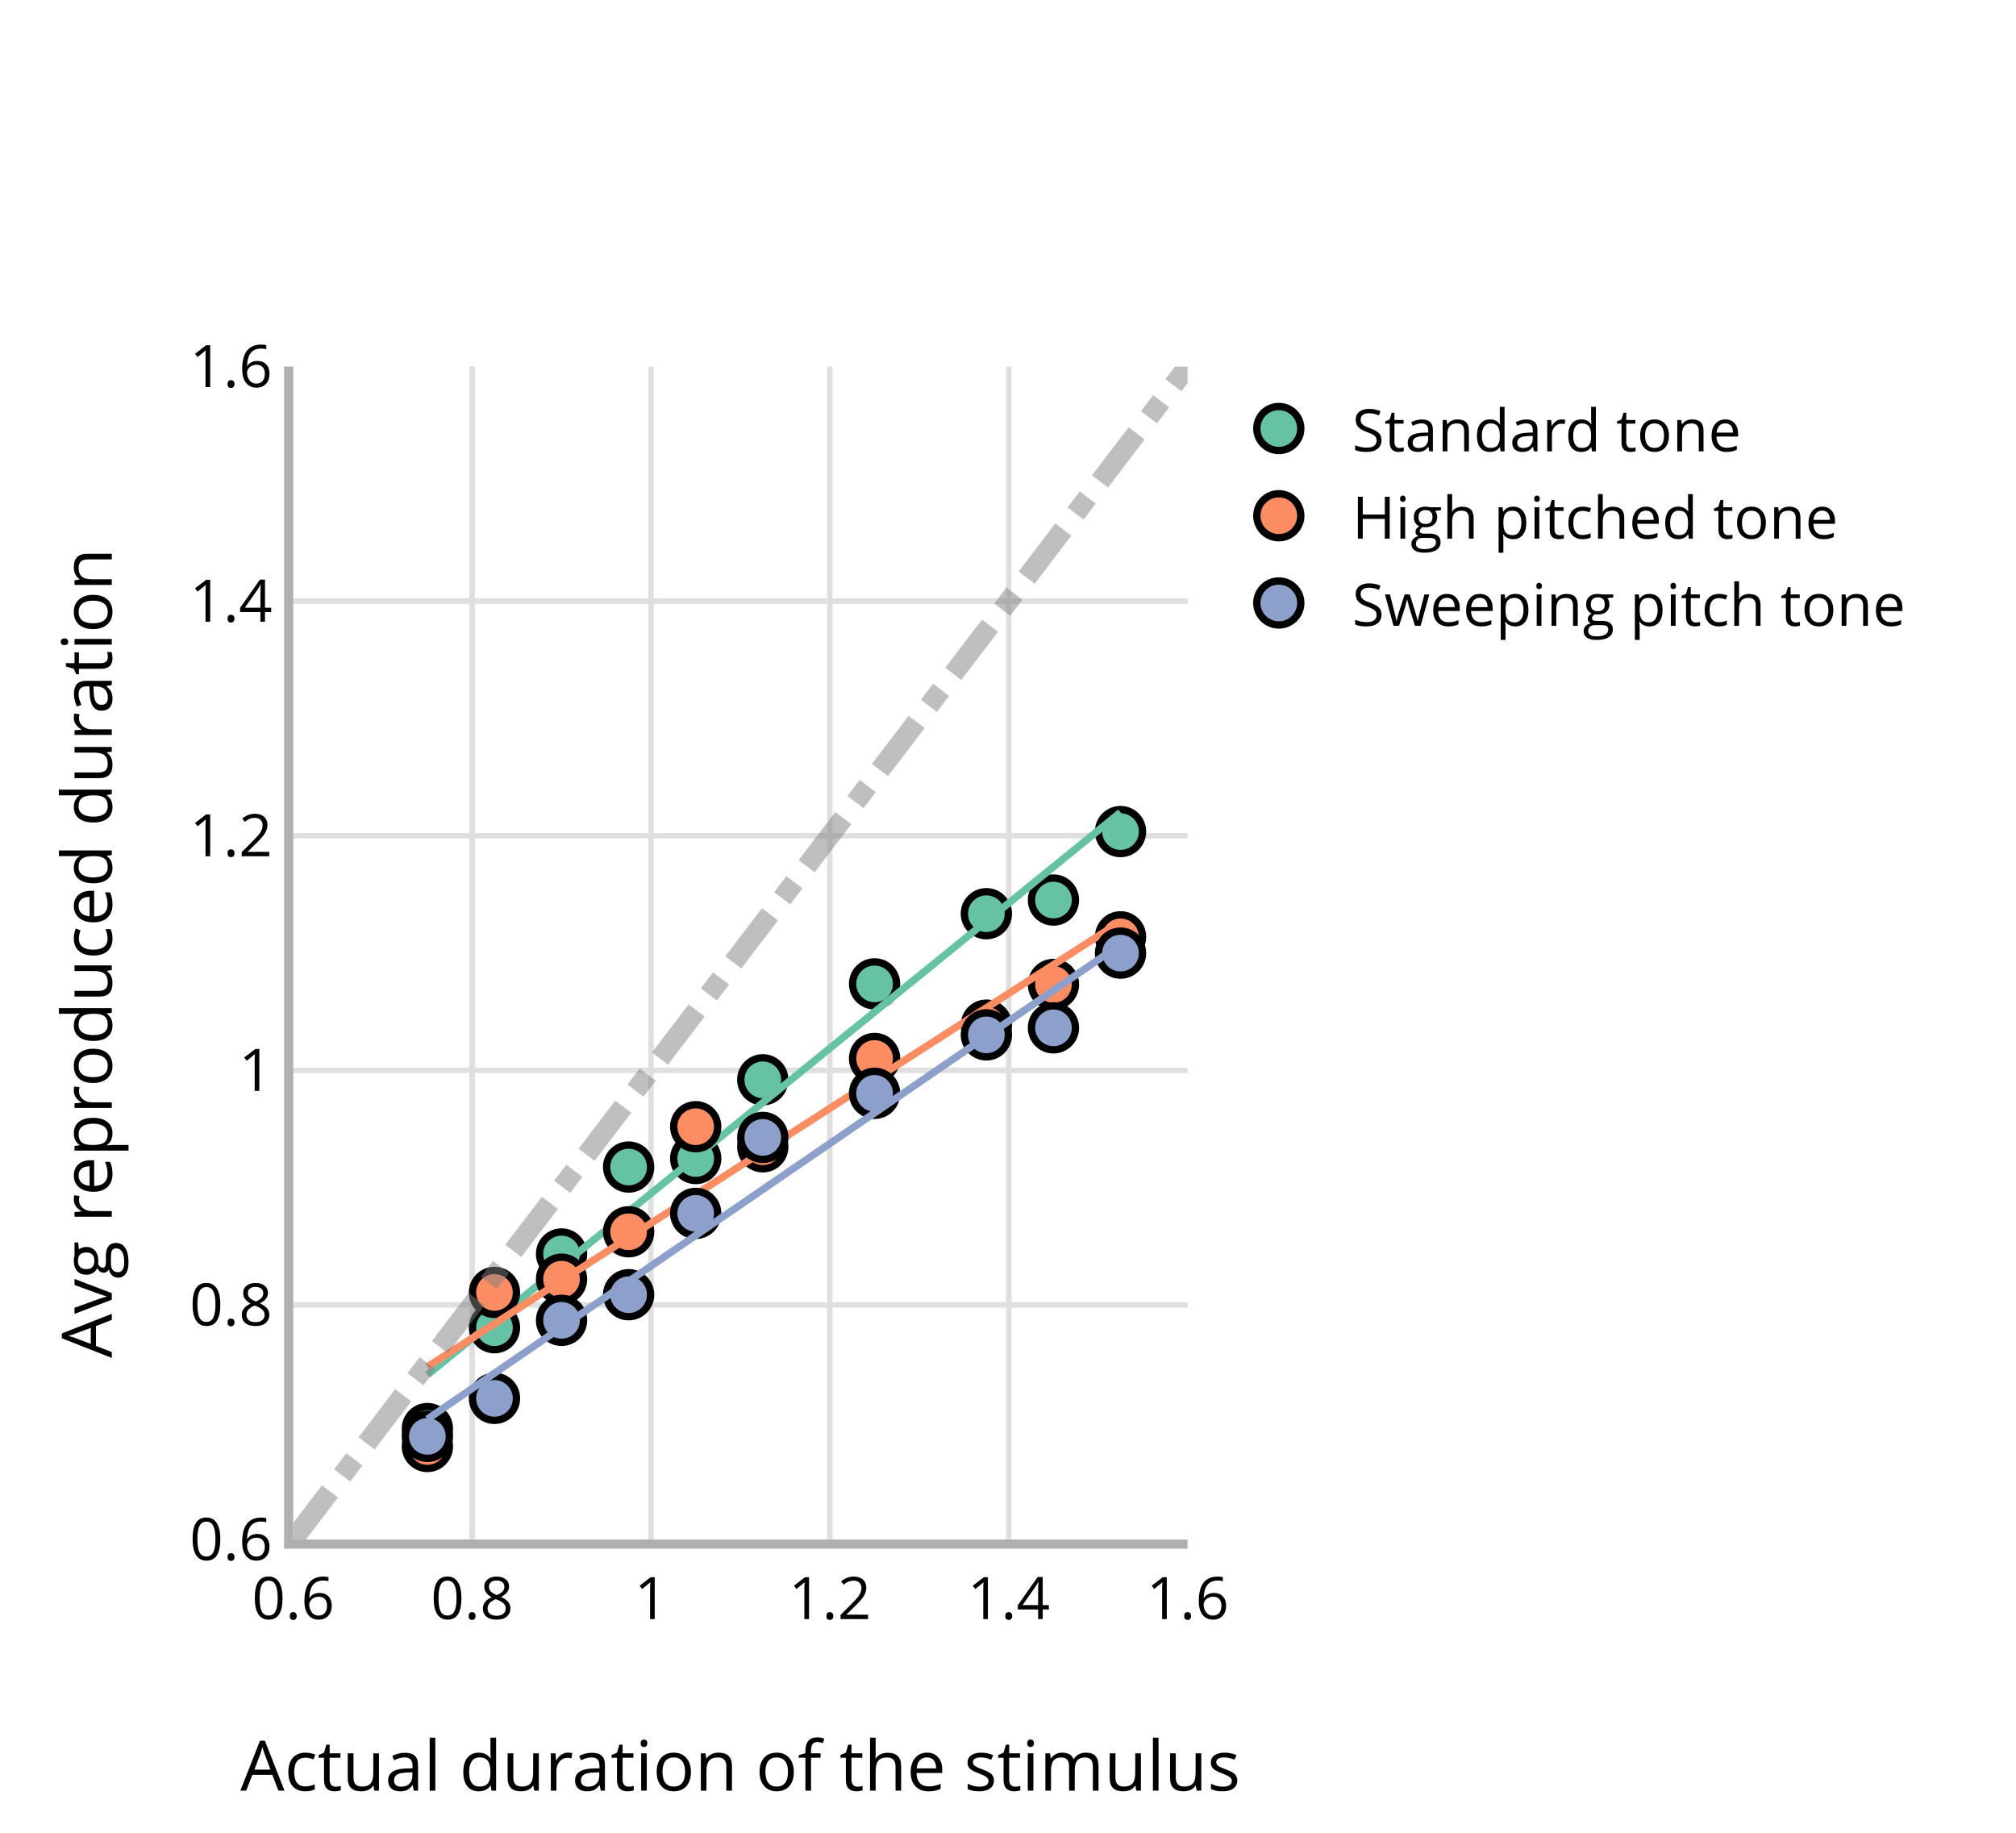
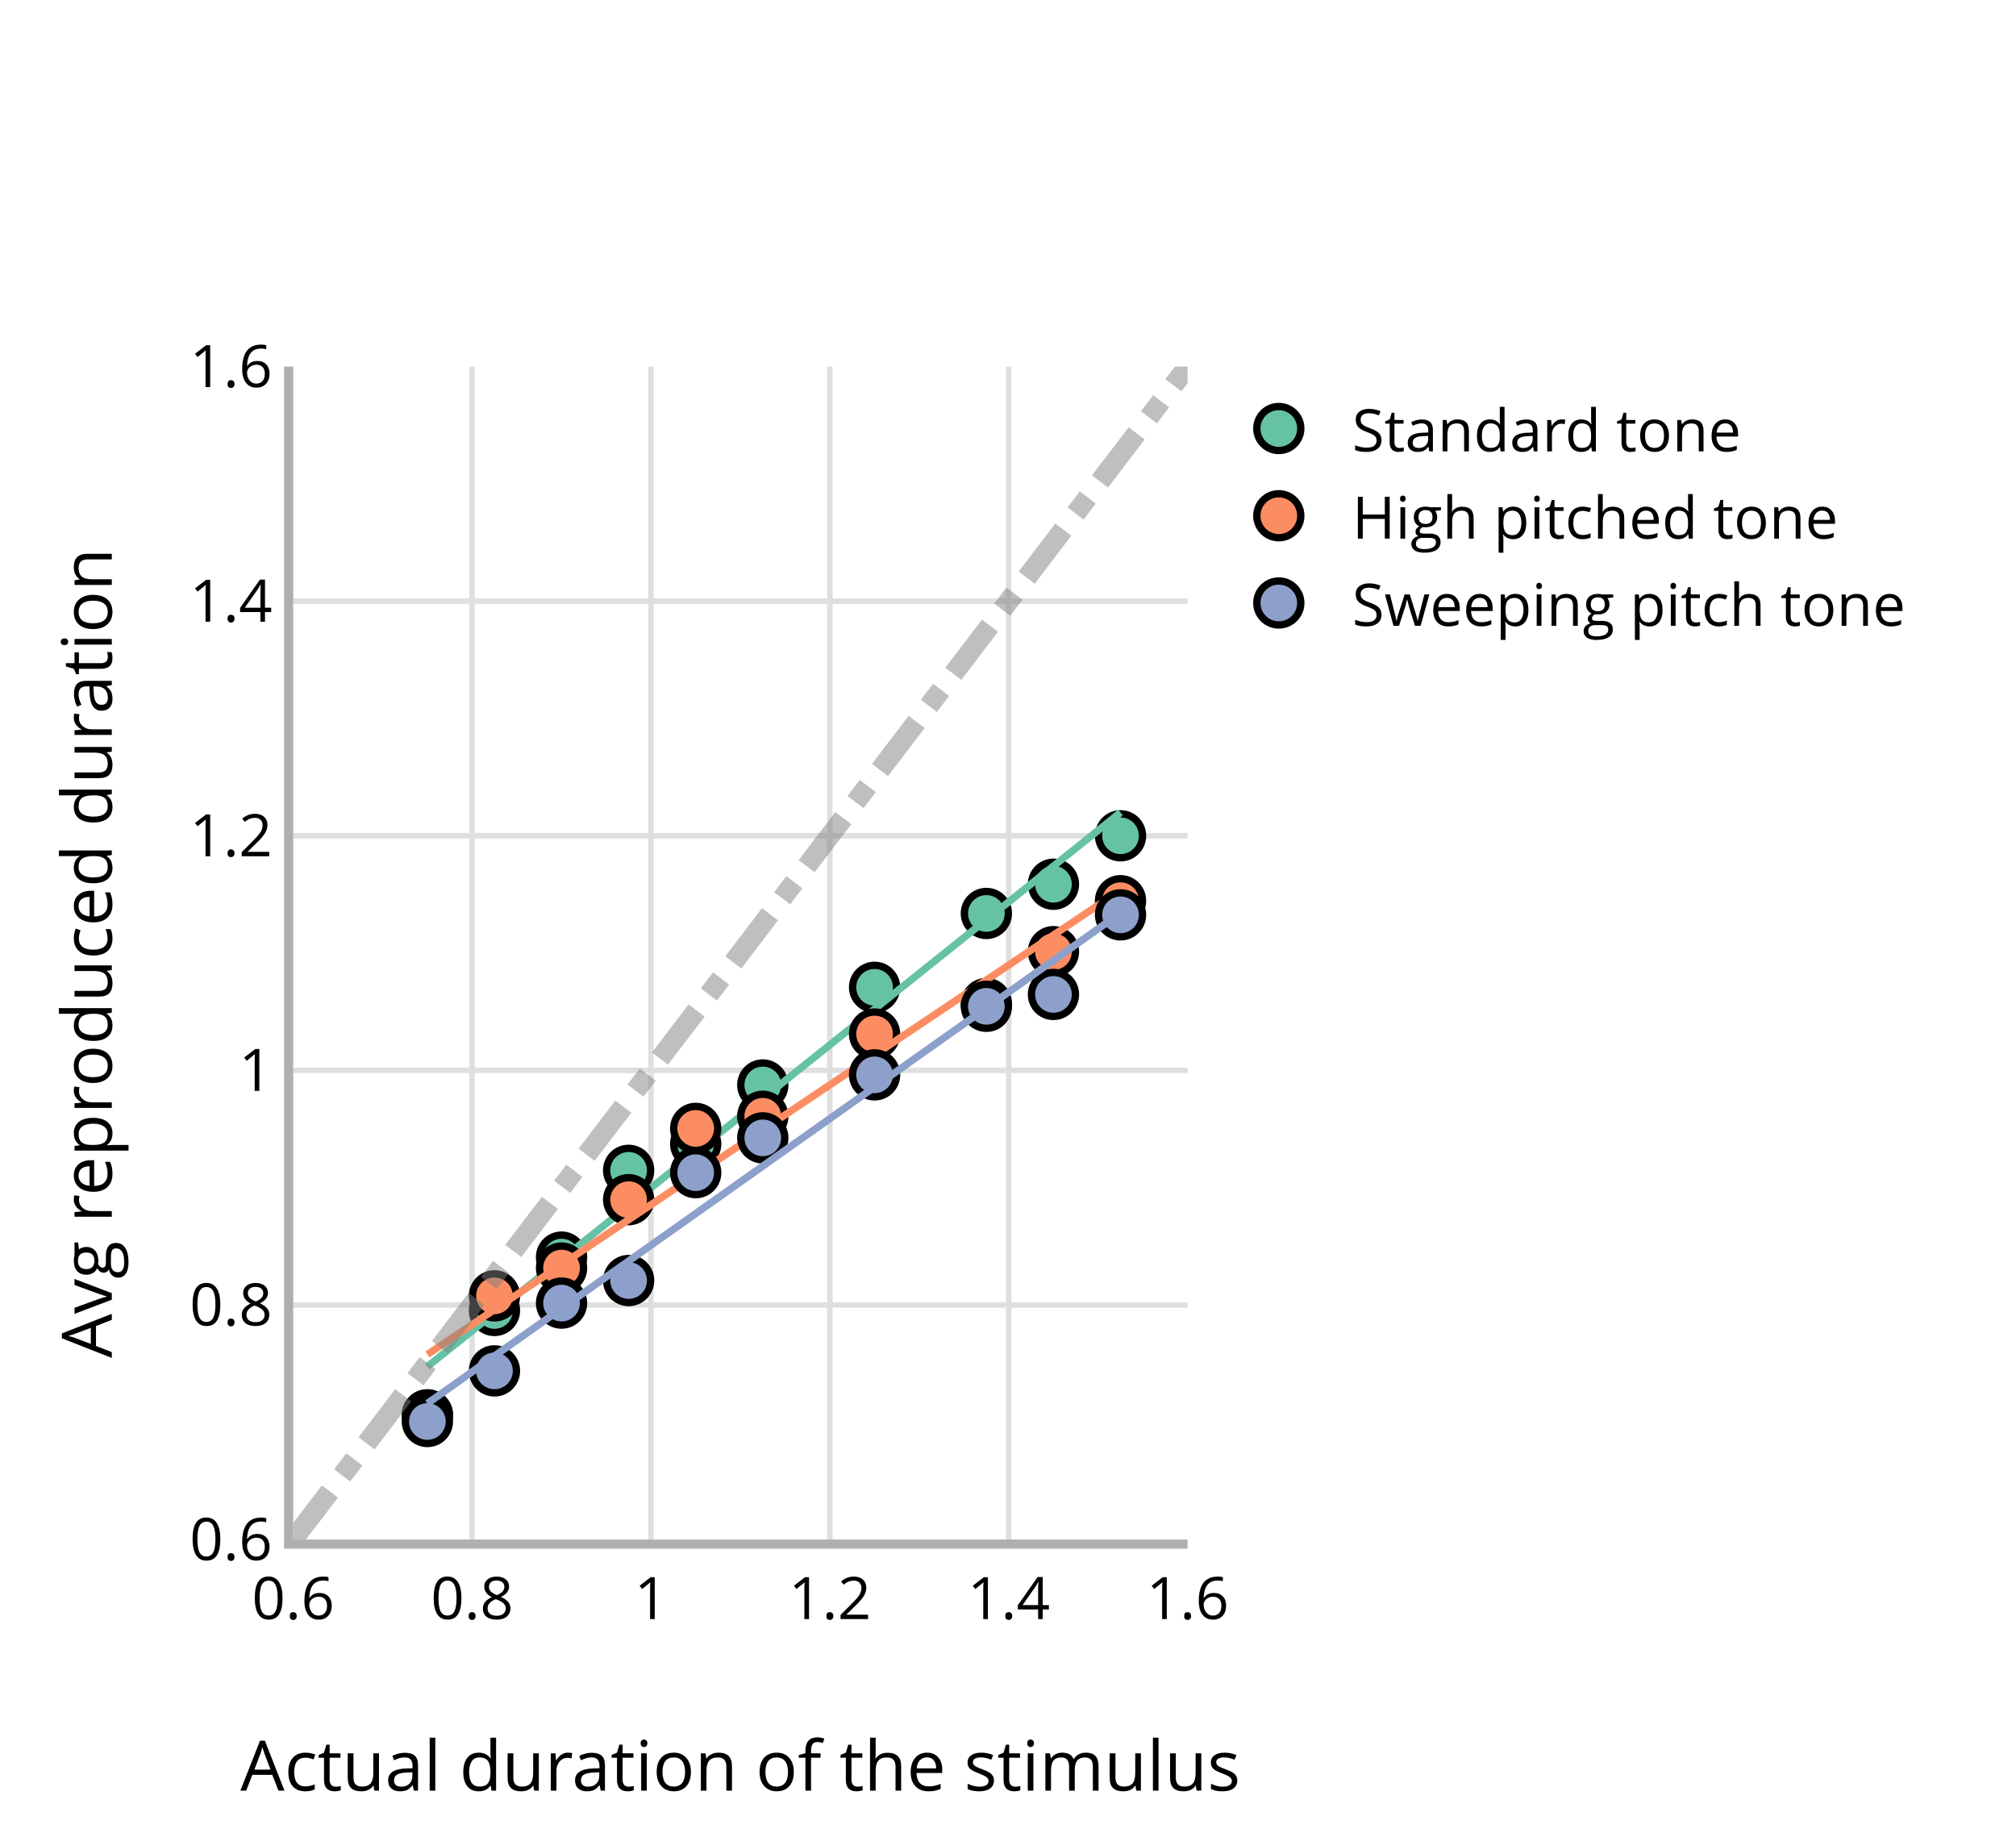
<svg xmlns="http://www.w3.org/2000/svg" class="main-svg" width="550" height="500" viewBox="0 0 550 500">
  <rect x="0" y="0" width="550" height="500" style="fill: rgb(0, 0, 0); fill-opacity: 0;" />
-   <defs id="defs-891ee5">
+   <defs id="defs-ff9503">
    <g class="clips">
-       <clipPath id="clip891ee5xyplot" class="plotclip">
+       <clipPath id="clipff9503xyplot" class="plotclip">
        <rect width="244" height="320" />
      </clipPath>
-       <clipPath class="axesclip" id="clip891ee5x">
+       <clipPath class="axesclip" id="clipff9503x">
        <rect x="80" y="0" width="244" height="500" />
      </clipPath>
-       <clipPath class="axesclip" id="clip891ee5y">
+       <clipPath class="axesclip" id="clipff9503y">
        <rect x="0" y="100" width="550" height="320" />
      </clipPath>
-       <clipPath class="axesclip" id="clip891ee5xy">
+       <clipPath class="axesclip" id="clipff9503xy">
        <rect x="80" y="100" width="244" height="320" />
      </clipPath>
    </g>
    <g class="gradients" />
  </defs>
  <g class="bglayer">
    <rect class="bg" x="80" y="100" width="244" height="320" style="fill: rgb(0, 0, 0); fill-opacity: 0; stroke-width: 0;" />
  </g>
  <g class="layer-below">
    <g class="imagelayer" />
    <g class="shapelayer" />
  </g>
  <g class="cartesianlayer">
    <g class="subplot xy">
      <g class="layer-subplot">
        <g class="shapelayer" />
        <g class="imagelayer" />
      </g>
      <g class="gridlayer">
        <g class="x">
          <path class="xgrid crisp" transform="translate(128.8,0)" d="M0,100v320" style="stroke: rgb(223, 223, 223); stroke-opacity: 1; stroke-width: 1.5px;" />
          <path class="xgrid crisp" transform="translate(177.6,0)" d="M0,100v320" style="stroke: rgb(223, 223, 223); stroke-opacity: 1; stroke-width: 1.5px;" />
          <path class="xgrid crisp" transform="translate(226.4,0)" d="M0,100v320" style="stroke: rgb(223, 223, 223); stroke-opacity: 1; stroke-width: 1.5px;" />
          <path class="xgrid crisp" transform="translate(275.2,0)" d="M0,100v320" style="stroke: rgb(223, 223, 223); stroke-opacity: 1; stroke-width: 1.5px;" />
        </g>
        <g class="y">
          <path class="ygrid crisp" transform="translate(0,356)" d="M80,0h244" style="stroke: rgb(223, 223, 223); stroke-opacity: 1; stroke-width: 1.5px;" />
          <path class="ygrid crisp" transform="translate(0,292)" d="M80,0h244" style="stroke: rgb(223, 223, 223); stroke-opacity: 1; stroke-width: 1.5px;" />
          <path class="ygrid crisp" transform="translate(0,228)" d="M80,0h244" style="stroke: rgb(223, 223, 223); stroke-opacity: 1; stroke-width: 1.5px;" />
          <path class="ygrid crisp" transform="translate(0,164)" d="M80,0h244" style="stroke: rgb(223, 223, 223); stroke-opacity: 1; stroke-width: 1.5px;" />
        </g>
      </g>
      <g class="zerolinelayer" />
      <path class="xlines-below" />
      <path class="ylines-below" />
      <g class="overlines-below" />
      <g class="xaxislayer-below" />
      <g class="yaxislayer-below" />
      <g class="overaxes-below" />
-       <g class="plot" transform="translate(80, 100)" clip-path="url('#clip891ee5xyplot')">
+       <g class="plot" transform="translate(80, 100)" clip-path="url('#clipff9503xyplot')">
        <g class="scatterlayer mlayer">
-           <g class="trace scatter trace27cbca" style="stroke-miterlimit: 2; opacity: 1;">
+           <g class="trace scatter tracec3d53d" style="stroke-miterlimit: 2; opacity: 1;">
            <g class="fills" />
            <g class="errorbars" />
            <g class="lines" />
            <g class="points">
-               <path class="point" transform="translate(36.6,289.73)" d="M6,0A6,6 0 1,1 0,-6A6,6 0 0,1 6,0Z" style="opacity: 1; stroke-width: 2px; fill: rgb(102, 194, 165); fill-opacity: 1; stroke: rgb(0, 0, 0); stroke-opacity: 1;" />
-               <path class="point" transform="translate(54.9,262.21)" d="M6,0A6,6 0 1,1 0,-6A6,6 0 0,1 6,0Z" style="opacity: 1; stroke-width: 2px; fill: rgb(102, 194, 165); fill-opacity: 1; stroke: rgb(0, 0, 0); stroke-opacity: 1;" />
-               <path class="point" transform="translate(73.2,242.1)" d="M6,0A6,6 0 1,1 0,-6A6,6 0 0,1 6,0Z" style="opacity: 1; stroke-width: 2px; fill: rgb(102, 194, 165); fill-opacity: 1; stroke: rgb(0, 0, 0); stroke-opacity: 1;" />
-               <path class="point" transform="translate(91.5,218.38)" d="M6,0A6,6 0 1,1 0,-6A6,6 0 0,1 6,0Z" style="opacity: 1; stroke-width: 2px; fill: rgb(102, 194, 165); fill-opacity: 1; stroke: rgb(0, 0, 0); stroke-opacity: 1;" />
-               <path class="point" transform="translate(109.8,216.06)" d="M6,0A6,6 0 1,1 0,-6A6,6 0 0,1 6,0Z" style="opacity: 1; stroke-width: 2px; fill: rgb(102, 194, 165); fill-opacity: 1; stroke: rgb(0, 0, 0); stroke-opacity: 1;" />
-               <path class="point" transform="translate(128.1,194.58)" d="M6,0A6,6 0 1,1 0,-6A6,6 0 0,1 6,0Z" style="opacity: 1; stroke-width: 2px; fill: rgb(102, 194, 165); fill-opacity: 1; stroke: rgb(0, 0, 0); stroke-opacity: 1;" />
-               <path class="point" transform="translate(158.6,168.41)" d="M6,0A6,6 0 1,1 0,-6A6,6 0 0,1 6,0Z" style="opacity: 1; stroke-width: 2px; fill: rgb(102, 194, 165); fill-opacity: 1; stroke: rgb(0, 0, 0); stroke-opacity: 1;" />
-               <path class="point" transform="translate(189.1,149.27)" d="M6,0A6,6 0 1,1 0,-6A6,6 0 0,1 6,0Z" style="opacity: 1; stroke-width: 2px; fill: rgb(102, 194, 165); fill-opacity: 1; stroke: rgb(0, 0, 0); stroke-opacity: 1;" />
-               <path class="point" transform="translate(207.4,145.54)" d="M6,0A6,6 0 1,1 0,-6A6,6 0 0,1 6,0Z" style="opacity: 1; stroke-width: 2px; fill: rgb(102, 194, 165); fill-opacity: 1; stroke: rgb(0, 0, 0); stroke-opacity: 1;" />
-               <path class="point" transform="translate(225.7,126.86)" d="M6,0A6,6 0 1,1 0,-6A6,6 0 0,1 6,0Z" style="opacity: 1; stroke-width: 2px; fill: rgb(102, 194, 165); fill-opacity: 1; stroke: rgb(0, 0, 0); stroke-opacity: 1;" />
-             </g>
-             <g class="text" />
-           </g>
-           <g class="trace scatter trace96fb05" style="stroke-miterlimit: 2; opacity: 1;">
-             <g class="fills" />
-             <g class="errorbars" />
-             <g class="lines">
-               <path class="js-line" d="M36.6,275.07L225.7,121.62" style="vector-effect: non-scaling-stroke; fill: none; stroke: rgb(102, 194, 165); stroke-opacity: 1; stroke-width: 2px; opacity: 1;" />
-             </g>
-             <g class="points" />
-             <g class="text" />
-           </g>
-           <g class="trace scatter tracea7b737" style="stroke-miterlimit: 2; opacity: 1;">
+               <path class="point" transform="translate(36.6,286.01)" d="M6,0A6,6 0 1,1 0,-6A6,6 0 0,1 6,0Z" style="opacity: 1; stroke-width: 2px; fill: rgb(102, 194, 165); fill-opacity: 1; stroke: rgb(0, 0, 0); stroke-opacity: 1;" />
+               <path class="point" transform="translate(54.9,257.51)" d="M6,0A6,6 0 1,1 0,-6A6,6 0 0,1 6,0Z" style="opacity: 1; stroke-width: 2px; fill: rgb(102, 194, 165); fill-opacity: 1; stroke: rgb(0, 0, 0); stroke-opacity: 1;" />
+               <path class="point" transform="translate(73.2,242.95)" d="M6,0A6,6 0 1,1 0,-6A6,6 0 0,1 6,0Z" style="opacity: 1; stroke-width: 2px; fill: rgb(102, 194, 165); fill-opacity: 1; stroke: rgb(0, 0, 0); stroke-opacity: 1;" />
+               <path class="point" transform="translate(91.5,219.28)" d="M6,0A6,6 0 1,1 0,-6A6,6 0 0,1 6,0Z" style="opacity: 1; stroke-width: 2px; fill: rgb(102, 194, 165); fill-opacity: 1; stroke: rgb(0, 0, 0); stroke-opacity: 1;" />
+               <path class="point" transform="translate(109.8,212.06)" d="M6,0A6,6 0 1,1 0,-6A6,6 0 0,1 6,0Z" style="opacity: 1; stroke-width: 2px; fill: rgb(102, 194, 165); fill-opacity: 1; stroke: rgb(0, 0, 0); stroke-opacity: 1;" />
+               <path class="point" transform="translate(128.1,195.99)" d="M6,0A6,6 0 1,1 0,-6A6,6 0 0,1 6,0Z" style="opacity: 1; stroke-width: 2px; fill: rgb(102, 194, 165); fill-opacity: 1; stroke: rgb(0, 0, 0); stroke-opacity: 1;" />
+               <path class="point" transform="translate(158.6,169.35)" d="M6,0A6,6 0 1,1 0,-6A6,6 0 0,1 6,0Z" style="opacity: 1; stroke-width: 2px; fill: rgb(102, 194, 165); fill-opacity: 1; stroke: rgb(0, 0, 0); stroke-opacity: 1;" />
+               <path class="point" transform="translate(189.1,149.2)" d="M6,0A6,6 0 1,1 0,-6A6,6 0 0,1 6,0Z" style="opacity: 1; stroke-width: 2px; fill: rgb(102, 194, 165); fill-opacity: 1; stroke: rgb(0, 0, 0); stroke-opacity: 1;" />
+               <path class="point" transform="translate(207.4,141.23)" d="M6,0A6,6 0 1,1 0,-6A6,6 0 0,1 6,0Z" style="opacity: 1; stroke-width: 2px; fill: rgb(102, 194, 165); fill-opacity: 1; stroke: rgb(0, 0, 0); stroke-opacity: 1;" />
+               <path class="point" transform="translate(225.7,128.01)" d="M6,0A6,6 0 1,1 0,-6A6,6 0 0,1 6,0Z" style="opacity: 1; stroke-width: 2px; fill: rgb(102, 194, 165); fill-opacity: 1; stroke: rgb(0, 0, 0); stroke-opacity: 1;" />
+             </g>
+             <g class="text" />
+           </g>
+           <g class="trace scatter trace22fec9" style="stroke-miterlimit: 2; opacity: 1;">
+             <g class="fills" />
+             <g class="errorbars" />
+             <g class="lines">
+               <path class="js-line" d="M36.6,272.82L225.7,121.65" style="vector-effect: non-scaling-stroke; fill: none; stroke: rgb(102, 194, 165); stroke-opacity: 1; stroke-width: 2px; opacity: 1;" />
+             </g>
+             <g class="points" />
+             <g class="text" />
+           </g>
+           <g class="trace scatter trace9ab53d" style="stroke-miterlimit: 2; opacity: 1;">
            <g class="fills" />
            <g class="errorbars" />
            <g class="lines" />
            <g class="points">
-               <path class="point" transform="translate(36.6,294.62)" d="M6,0A6,6 0 1,1 0,-6A6,6 0 0,1 6,0Z" style="opacity: 1; stroke-width: 2px; fill: rgb(252, 141, 98); fill-opacity: 1; stroke: rgb(0, 0, 0); stroke-opacity: 1;" />
-               <path class="point" transform="translate(54.9,252.59)" d="M6,0A6,6 0 1,1 0,-6A6,6 0 0,1 6,0Z" style="opacity: 1; stroke-width: 2px; fill: rgb(252, 141, 98); fill-opacity: 1; stroke: rgb(0, 0, 0); stroke-opacity: 1;" />
-               <path class="point" transform="translate(73.2,248.97)" d="M6,0A6,6 0 1,1 0,-6A6,6 0 0,1 6,0Z" style="opacity: 1; stroke-width: 2px; fill: rgb(252, 141, 98); fill-opacity: 1; stroke: rgb(0, 0, 0); stroke-opacity: 1;" />
-               <path class="point" transform="translate(91.5,236.04)" d="M6,0A6,6 0 1,1 0,-6A6,6 0 0,1 6,0Z" style="opacity: 1; stroke-width: 2px; fill: rgb(252, 141, 98); fill-opacity: 1; stroke: rgb(0, 0, 0); stroke-opacity: 1;" />
-               <path class="point" transform="translate(109.8,207.38)" d="M6,0A6,6 0 1,1 0,-6A6,6 0 0,1 6,0Z" style="opacity: 1; stroke-width: 2px; fill: rgb(252, 141, 98); fill-opacity: 1; stroke: rgb(0, 0, 0); stroke-opacity: 1;" />
-               <path class="point" transform="translate(128.1,212.85)" d="M6,0A6,6 0 1,1 0,-6A6,6 0 0,1 6,0Z" style="opacity: 1; stroke-width: 2px; fill: rgb(252, 141, 98); fill-opacity: 1; stroke: rgb(0, 0, 0); stroke-opacity: 1;" />
-               <path class="point" transform="translate(158.6,188.76)" d="M6,0A6,6 0 1,1 0,-6A6,6 0 0,1 6,0Z" style="opacity: 1; stroke-width: 2px; fill: rgb(252, 141, 98); fill-opacity: 1; stroke: rgb(0, 0, 0); stroke-opacity: 1;" />
-               <path class="point" transform="translate(189.1,179.67)" d="M6,0A6,6 0 1,1 0,-6A6,6 0 0,1 6,0Z" style="opacity: 1; stroke-width: 2px; fill: rgb(252, 141, 98); fill-opacity: 1; stroke: rgb(0, 0, 0); stroke-opacity: 1;" />
-               <path class="point" transform="translate(207.4,168.57)" d="M6,0A6,6 0 1,1 0,-6A6,6 0 0,1 6,0Z" style="opacity: 1; stroke-width: 2px; fill: rgb(252, 141, 98); fill-opacity: 1; stroke: rgb(0, 0, 0); stroke-opacity: 1;" />
-               <path class="point" transform="translate(225.7,155.58)" d="M6,0A6,6 0 1,1 0,-6A6,6 0 0,1 6,0Z" style="opacity: 1; stroke-width: 2px; fill: rgb(252, 141, 98); fill-opacity: 1; stroke: rgb(0, 0, 0); stroke-opacity: 1;" />
-             </g>
-             <g class="text" />
-           </g>
-           <g class="trace scatter traced737c1" style="stroke-miterlimit: 2; opacity: 1;">
-             <g class="fills" />
-             <g class="errorbars" />
-             <g class="lines">
-               <path class="js-line" d="M36.6,272.88L225.7,151.43" style="vector-effect: non-scaling-stroke; fill: none; stroke: rgb(252, 141, 98); stroke-opacity: 1; stroke-width: 2px; opacity: 1;" />
-             </g>
-             <g class="points" />
-             <g class="text" />
-           </g>
-           <g class="trace scatter trace158085" style="stroke-miterlimit: 2; opacity: 1;">
+               <path class="point" transform="translate(36.6,286)" d="M6,0A6,6 0 1,1 0,-6A6,6 0 0,1 6,0Z" style="opacity: 1; stroke-width: 2px; fill: rgb(252, 141, 98); fill-opacity: 1; stroke: rgb(0, 0, 0); stroke-opacity: 1;" />
+               <path class="point" transform="translate(54.9,253.52)" d="M6,0A6,6 0 1,1 0,-6A6,6 0 0,1 6,0Z" style="opacity: 1; stroke-width: 2px; fill: rgb(252, 141, 98); fill-opacity: 1; stroke: rgb(0, 0, 0); stroke-opacity: 1;" />
+               <path class="point" transform="translate(73.2,245.94)" d="M6,0A6,6 0 1,1 0,-6A6,6 0 0,1 6,0Z" style="opacity: 1; stroke-width: 2px; fill: rgb(252, 141, 98); fill-opacity: 1; stroke: rgb(0, 0, 0); stroke-opacity: 1;" />
+               <path class="point" transform="translate(91.5,227.28)" d="M6,0A6,6 0 1,1 0,-6A6,6 0 0,1 6,0Z" style="opacity: 1; stroke-width: 2px; fill: rgb(252, 141, 98); fill-opacity: 1; stroke: rgb(0, 0, 0); stroke-opacity: 1;" />
+               <path class="point" transform="translate(109.8,207.84)" d="M6,0A6,6 0 1,1 0,-6A6,6 0 0,1 6,0Z" style="opacity: 1; stroke-width: 2px; fill: rgb(252, 141, 98); fill-opacity: 1; stroke: rgb(0, 0, 0); stroke-opacity: 1;" />
+               <path class="point" transform="translate(128.1,204.53)" d="M6,0A6,6 0 1,1 0,-6A6,6 0 0,1 6,0Z" style="opacity: 1; stroke-width: 2px; fill: rgb(252, 141, 98); fill-opacity: 1; stroke: rgb(0, 0, 0); stroke-opacity: 1;" />
+               <path class="point" transform="translate(158.6,182.09)" d="M6,0A6,6 0 1,1 0,-6A6,6 0 0,1 6,0Z" style="opacity: 1; stroke-width: 2px; fill: rgb(252, 141, 98); fill-opacity: 1; stroke: rgb(0, 0, 0); stroke-opacity: 1;" />
+               <path class="point" transform="translate(189.1,173.78)" d="M6,0A6,6 0 1,1 0,-6A6,6 0 0,1 6,0Z" style="opacity: 1; stroke-width: 2px; fill: rgb(252, 141, 98); fill-opacity: 1; stroke: rgb(0, 0, 0); stroke-opacity: 1;" />
+               <path class="point" transform="translate(207.4,159.62)" d="M6,0A6,6 0 1,1 0,-6A6,6 0 0,1 6,0Z" style="opacity: 1; stroke-width: 2px; fill: rgb(252, 141, 98); fill-opacity: 1; stroke: rgb(0, 0, 0); stroke-opacity: 1;" />
+               <path class="point" transform="translate(225.7,145.72)" d="M6,0A6,6 0 1,1 0,-6A6,6 0 0,1 6,0Z" style="opacity: 1; stroke-width: 2px; fill: rgb(252, 141, 98); fill-opacity: 1; stroke: rgb(0, 0, 0); stroke-opacity: 1;" />
+             </g>
+             <g class="text" />
+           </g>
+           <g class="trace scatter traceb518c8" style="stroke-miterlimit: 2; opacity: 1;">
+             <g class="fills" />
+             <g class="errorbars" />
+             <g class="lines">
+               <path class="js-line" d="M36.6,269.51L225.7,142.85" style="vector-effect: non-scaling-stroke; fill: none; stroke: rgb(252, 141, 98); stroke-opacity: 1; stroke-width: 2px; opacity: 1;" />
+             </g>
+             <g class="points" />
+             <g class="text" />
+           </g>
+           <g class="trace scatter trace6ac574" style="stroke-miterlimit: 2; opacity: 1;">
            <g class="fills" />
            <g class="errorbars" />
            <g class="lines" />
            <g class="points">
-               <path class="point" transform="translate(36.6,291.85)" d="M6,0A6,6 0 1,1 0,-6A6,6 0 0,1 6,0Z" style="opacity: 1; stroke-width: 2px; fill: rgb(141, 160, 203); fill-opacity: 1; stroke: rgb(0, 0, 0); stroke-opacity: 1;" />
-               <path class="point" transform="translate(54.9,281.49)" d="M6,0A6,6 0 1,1 0,-6A6,6 0 0,1 6,0Z" style="opacity: 1; stroke-width: 2px; fill: rgb(141, 160, 203); fill-opacity: 1; stroke: rgb(0, 0, 0); stroke-opacity: 1;" />
-               <path class="point" transform="translate(73.2,260.2)" d="M6,0A6,6 0 1,1 0,-6A6,6 0 0,1 6,0Z" style="opacity: 1; stroke-width: 2px; fill: rgb(141, 160, 203); fill-opacity: 1; stroke: rgb(0, 0, 0); stroke-opacity: 1;" />
-               <path class="point" transform="translate(91.5,253.21)" d="M6,0A6,6 0 1,1 0,-6A6,6 0 0,1 6,0Z" style="opacity: 1; stroke-width: 2px; fill: rgb(141, 160, 203); fill-opacity: 1; stroke: rgb(0, 0, 0); stroke-opacity: 1;" />
-               <path class="point" transform="translate(109.8,231.02)" d="M6,0A6,6 0 1,1 0,-6A6,6 0 0,1 6,0Z" style="opacity: 1; stroke-width: 2px; fill: rgb(141, 160, 203); fill-opacity: 1; stroke: rgb(0, 0, 0); stroke-opacity: 1;" />
-               <path class="point" transform="translate(128.1,210.3)" d="M6,0A6,6 0 1,1 0,-6A6,6 0 0,1 6,0Z" style="opacity: 1; stroke-width: 2px; fill: rgb(141, 160, 203); fill-opacity: 1; stroke: rgb(0, 0, 0); stroke-opacity: 1;" />
-               <path class="point" transform="translate(158.6,198.27)" d="M6,0A6,6 0 1,1 0,-6A6,6 0 0,1 6,0Z" style="opacity: 1; stroke-width: 2px; fill: rgb(141, 160, 203); fill-opacity: 1; stroke: rgb(0, 0, 0); stroke-opacity: 1;" />
-               <path class="point" transform="translate(189.1,182.32)" d="M6,0A6,6 0 1,1 0,-6A6,6 0 0,1 6,0Z" style="opacity: 1; stroke-width: 2px; fill: rgb(141, 160, 203); fill-opacity: 1; stroke: rgb(0, 0, 0); stroke-opacity: 1;" />
-               <path class="point" transform="translate(207.4,180.4)" d="M6,0A6,6 0 1,1 0,-6A6,6 0 0,1 6,0Z" style="opacity: 1; stroke-width: 2px; fill: rgb(141, 160, 203); fill-opacity: 1; stroke: rgb(0, 0, 0); stroke-opacity: 1;" />
-               <path class="point" transform="translate(225.7,160.02)" d="M6,0A6,6 0 1,1 0,-6A6,6 0 0,1 6,0Z" style="opacity: 1; stroke-width: 2px; fill: rgb(141, 160, 203); fill-opacity: 1; stroke: rgb(0, 0, 0); stroke-opacity: 1;" />
-             </g>
-             <g class="text" />
-           </g>
-           <g class="trace scatter traceaec576" style="stroke-miterlimit: 2; opacity: 1;">
-             <g class="fills" />
-             <g class="errorbars" />
-             <g class="lines">
-               <path class="js-line" d="M36.6,287.15L225.7,157.66" style="vector-effect: non-scaling-stroke; fill: none; stroke: rgb(141, 160, 203); stroke-opacity: 1; stroke-width: 2px; opacity: 1;" />
-             </g>
-             <g class="points" />
-             <g class="text" />
-           </g>
-           <g class="trace scatter tracecb7369" style="stroke-miterlimit: 2; opacity: 0.5;">
+               <path class="point" transform="translate(36.6,287.8)" d="M6,0A6,6 0 1,1 0,-6A6,6 0 0,1 6,0Z" style="opacity: 1; stroke-width: 2px; fill: rgb(141, 160, 203); fill-opacity: 1; stroke: rgb(0, 0, 0); stroke-opacity: 1;" />
+               <path class="point" transform="translate(54.9,273.99)" d="M6,0A6,6 0 1,1 0,-6A6,6 0 0,1 6,0Z" style="opacity: 1; stroke-width: 2px; fill: rgb(141, 160, 203); fill-opacity: 1; stroke: rgb(0, 0, 0); stroke-opacity: 1;" />
+               <path class="point" transform="translate(73.2,255.5)" d="M6,0A6,6 0 1,1 0,-6A6,6 0 0,1 6,0Z" style="opacity: 1; stroke-width: 2px; fill: rgb(141, 160, 203); fill-opacity: 1; stroke: rgb(0, 0, 0); stroke-opacity: 1;" />
+               <path class="point" transform="translate(91.5,249.34)" d="M6,0A6,6 0 1,1 0,-6A6,6 0 0,1 6,0Z" style="opacity: 1; stroke-width: 2px; fill: rgb(141, 160, 203); fill-opacity: 1; stroke: rgb(0, 0, 0); stroke-opacity: 1;" />
+               <path class="point" transform="translate(109.8,219.91)" d="M6,0A6,6 0 1,1 0,-6A6,6 0 0,1 6,0Z" style="opacity: 1; stroke-width: 2px; fill: rgb(141, 160, 203); fill-opacity: 1; stroke: rgb(0, 0, 0); stroke-opacity: 1;" />
+               <path class="point" transform="translate(128.1,210.42)" d="M6,0A6,6 0 1,1 0,-6A6,6 0 0,1 6,0Z" style="opacity: 1; stroke-width: 2px; fill: rgb(141, 160, 203); fill-opacity: 1; stroke: rgb(0, 0, 0); stroke-opacity: 1;" />
+               <path class="point" transform="translate(158.6,193.23)" d="M6,0A6,6 0 1,1 0,-6A6,6 0 0,1 6,0Z" style="opacity: 1; stroke-width: 2px; fill: rgb(141, 160, 203); fill-opacity: 1; stroke: rgb(0, 0, 0); stroke-opacity: 1;" />
+               <path class="point" transform="translate(189.1,174.53)" d="M6,0A6,6 0 1,1 0,-6A6,6 0 0,1 6,0Z" style="opacity: 1; stroke-width: 2px; fill: rgb(141, 160, 203); fill-opacity: 1; stroke: rgb(0, 0, 0); stroke-opacity: 1;" />
+               <path class="point" transform="translate(207.4,171.29)" d="M6,0A6,6 0 1,1 0,-6A6,6 0 0,1 6,0Z" style="opacity: 1; stroke-width: 2px; fill: rgb(141, 160, 203); fill-opacity: 1; stroke: rgb(0, 0, 0); stroke-opacity: 1;" />
+               <path class="point" transform="translate(225.7,149.58)" d="M6,0A6,6 0 1,1 0,-6A6,6 0 0,1 6,0Z" style="opacity: 1; stroke-width: 2px; fill: rgb(141, 160, 203); fill-opacity: 1; stroke: rgb(0, 0, 0); stroke-opacity: 1;" />
+             </g>
+             <g class="text" />
+           </g>
+           <g class="trace scatter trace5ae79a" style="stroke-miterlimit: 2; opacity: 1;">
+             <g class="fills" />
+             <g class="errorbars" />
+             <g class="lines">
+               <path class="js-line" d="M36.6,282.87L225.7,149.06" style="vector-effect: non-scaling-stroke; fill: none; stroke: rgb(141, 160, 203); stroke-opacity: 1; stroke-width: 2px; opacity: 1;" />
+             </g>
+             <g class="points" />
+             <g class="text" />
+           </g>
+           <g class="trace scatter trace94e69b" style="stroke-miterlimit: 2; opacity: 0.5;">
            <g class="fills" />
            <g class="errorbars" />
            <g class="lines">
              <path class="js-line" d="M0,320L104.78,182.58L105.03,182.26L210.29,44.2L210.54,43.88L244,0" style="vector-effect: non-scaling-stroke; fill: none; stroke: rgb(128, 128, 128); stroke-opacity: 1; stroke-width: 5.5px; opacity: 1; stroke-dasharray: 16.5px, 5.5px, 5.5px, 5.5px;" />
            </g>
            <g class="points" />
            <g class="text" />
          </g>
        </g>
      </g>
      <g class="overplot" />
      <path class="xlines-above crisp" d="M77.5,421.25H324" style="fill: none; stroke-width: 2.5px; stroke: rgb(175, 175, 175); stroke-opacity: 1;" />
      <path class="ylines-above crisp" d="M78.75,100V420" style="fill: none; stroke-width: 2.5px; stroke: rgb(175, 175, 175); stroke-opacity: 1;" />
      <g class="overlines-above" />
      <g class="xaxislayer-above">
        <g class="xtick">
          <text text-anchor="middle" x="0" y="441.7" transform="translate(80,0)" style="font-family: 'Open Sans', verdana, arial, sans-serif; font-size: 16px; fill: rgb(0, 0, 0); fill-opacity: 1; white-space: pre;">0.6</text>
        </g>
        <g class="xtick">
          <text text-anchor="middle" x="0" y="441.7" transform="translate(128.8,0)" style="font-family: 'Open Sans', verdana, arial, sans-serif; font-size: 16px; fill: rgb(0, 0, 0); fill-opacity: 1; white-space: pre;">0.8</text>
        </g>
        <g class="xtick">
          <text text-anchor="middle" x="0" y="441.7" transform="translate(177.6,0)" style="font-family: 'Open Sans', verdana, arial, sans-serif; font-size: 16px; fill: rgb(0, 0, 0); fill-opacity: 1; white-space: pre;">1</text>
        </g>
        <g class="xtick">
          <text text-anchor="middle" x="0" y="441.7" transform="translate(226.4,0)" style="font-family: 'Open Sans', verdana, arial, sans-serif; font-size: 16px; fill: rgb(0, 0, 0); fill-opacity: 1; white-space: pre;">1.2</text>
        </g>
        <g class="xtick">
          <text text-anchor="middle" x="0" y="441.7" transform="translate(275.2,0)" style="font-family: 'Open Sans', verdana, arial, sans-serif; font-size: 16px; fill: rgb(0, 0, 0); fill-opacity: 1; white-space: pre;">1.4</text>
        </g>
        <g class="xtick">
          <text text-anchor="middle" x="0" y="441.7" transform="translate(324,0)" style="font-family: 'Open Sans', verdana, arial, sans-serif; font-size: 16px; fill: rgb(0, 0, 0); fill-opacity: 1; white-space: pre;">1.6</text>
        </g>
      </g>
      <g class="yaxislayer-above">
        <g class="ytick">
          <text text-anchor="end" x="74.3" y="5.6" transform="translate(0,420)" style="font-family: 'Open Sans', verdana, arial, sans-serif; font-size: 16px; fill: rgb(0, 0, 0); fill-opacity: 1; white-space: pre;">0.6</text>
        </g>
        <g class="ytick">
          <text text-anchor="end" x="74.3" y="5.6" transform="translate(0,356)" style="font-family: 'Open Sans', verdana, arial, sans-serif; font-size: 16px; fill: rgb(0, 0, 0); fill-opacity: 1; white-space: pre;">0.8</text>
        </g>
        <g class="ytick">
          <text text-anchor="end" x="74.3" y="5.6" transform="translate(0,292)" style="font-family: 'Open Sans', verdana, arial, sans-serif; font-size: 16px; fill: rgb(0, 0, 0); fill-opacity: 1; white-space: pre;">1</text>
        </g>
        <g class="ytick">
          <text text-anchor="end" x="74.3" y="5.6" transform="translate(0,228)" style="font-family: 'Open Sans', verdana, arial, sans-serif; font-size: 16px; fill: rgb(0, 0, 0); fill-opacity: 1; white-space: pre;">1.2</text>
        </g>
        <g class="ytick">
          <text text-anchor="end" x="74.3" y="5.6" transform="translate(0,164)" style="font-family: 'Open Sans', verdana, arial, sans-serif; font-size: 16px; fill: rgb(0, 0, 0); fill-opacity: 1; white-space: pre;">1.4</text>
        </g>
        <g class="ytick">
          <text text-anchor="end" x="74.3" y="5.6" transform="translate(0,100)" style="font-family: 'Open Sans', verdana, arial, sans-serif; font-size: 16px; fill: rgb(0, 0, 0); fill-opacity: 1; white-space: pre;">1.6</text>
        </g>
      </g>
      <g class="overaxes-above" />
    </g>
  </g>
  <g class="polarlayer" />
  <g class="ternarylayer" />
  <g class="geolayer" />
  <g class="funnelarealayer" />
  <g class="pielayer" />
  <g class="sunburstlayer" />
  <g class="glimages" />
-   <defs id="topdefs-891ee5">
+   <defs id="topdefs-ff9503">
    <g class="clips" />
-     <clipPath id="legend891ee5">
+     <clipPath id="legendff9503">
      <rect width="209" height="82" x="0" y="0" />
    </clipPath>
  </defs>
  <g class="layer-above">
    <g class="imagelayer" />
    <g class="shapelayer" />
  </g>
  <g class="infolayer">
    <g class="legend" pointer-events="all" transform="translate(328.88, 100)">
      <rect class="bg" shape-rendering="crispEdges" width="209" height="82" x="0" y="0" style="stroke: rgb(68, 68, 68); stroke-opacity: 1; fill: rgb(0, 0, 0); fill-opacity: 0; stroke-width: 0px;" />
-       <g class="scrollbox" transform="translate(0, 0)" clip-path="url('#legend891ee5')">
+       <g class="scrollbox" transform="translate(0, 0)" clip-path="url('#legendff9503')">
        <g class="groups">
          <g class="traces" transform="translate(0, 16.9)" style="opacity: 1;">
            <text class="legendtext user-select-none" text-anchor="start" x="40" y="6.24" style="font-family: 'Open Sans', verdana, arial, sans-serif; font-size: 16px; fill: rgb(0, 0, 0); fill-opacity: 1; white-space: pre;">Standard tone</text>
            <g class="layers" style="opacity: 1;">
              <g class="legendfill" />
              <g class="legendlines" />
              <g class="legendsymbols">
                <g class="legendpoints">
                  <path class="scatterpts" transform="translate(20,0)" d="M6,0A6,6 0 1,1 0,-6A6,6 0 0,1 6,0Z" style="opacity: 1; stroke-width: 2px; fill: rgb(102, 194, 165); fill-opacity: 1; stroke: rgb(0, 0, 0); stroke-opacity: 1;" />
                </g>
              </g>
            </g>
            <rect class="legendtoggle" pointer-events="all" x="0" y="-11.9" width="249" height="23.8" style="cursor: pointer; fill: rgb(0, 0, 0); fill-opacity: 0;" />
          </g>
          <g class="traces" transform="translate(0, 40.7)" style="opacity: 1;">
            <text class="legendtext user-select-none" text-anchor="start" x="40" y="6.24" style="font-family: 'Open Sans', verdana, arial, sans-serif; font-size: 16px; fill: rgb(0, 0, 0); fill-opacity: 1; white-space: pre;">High pitched tone</text>
            <g class="layers" style="opacity: 1;">
              <g class="legendfill" />
              <g class="legendlines" />
              <g class="legendsymbols">
                <g class="legendpoints">
                  <path class="scatterpts" transform="translate(20,0)" d="M6,0A6,6 0 1,1 0,-6A6,6 0 0,1 6,0Z" style="opacity: 1; stroke-width: 2px; fill: rgb(252, 141, 98); fill-opacity: 1; stroke: rgb(0, 0, 0); stroke-opacity: 1;" />
                </g>
              </g>
            </g>
            <rect class="legendtoggle" pointer-events="all" x="0" y="-11.9" width="249" height="23.8" style="cursor: pointer; fill: rgb(0, 0, 0); fill-opacity: 0;" />
          </g>
          <g class="traces" transform="translate(0, 64.5)" style="opacity: 1;">
            <text class="legendtext user-select-none" text-anchor="start" x="40" y="6.24" style="font-family: 'Open Sans', verdana, arial, sans-serif; font-size: 16px; fill: rgb(0, 0, 0); fill-opacity: 1; white-space: pre;">Sweeping pitch tone</text>
            <g class="layers" style="opacity: 1;">
              <g class="legendfill" />
              <g class="legendlines" />
              <g class="legendsymbols">
                <g class="legendpoints">
                  <path class="scatterpts" transform="translate(20,0)" d="M6,0A6,6 0 1,1 0,-6A6,6 0 0,1 6,0Z" style="opacity: 1; stroke-width: 2px; fill: rgb(141, 160, 203); fill-opacity: 1; stroke: rgb(0, 0, 0); stroke-opacity: 1;" />
                </g>
              </g>
            </g>
            <rect class="legendtoggle" pointer-events="all" x="0" y="-11.9" width="249" height="23.8" style="cursor: pointer; fill: rgb(0, 0, 0); fill-opacity: 0;" />
          </g>
        </g>
      </g>
      <rect class="scrollbar" rx="20" ry="3" width="0" height="0" x="0" y="0" style="fill: rgb(128, 139, 164); fill-opacity: 1;" />
    </g>
    <g class="g-gtitle" />
    <g class="g-xtitle">
      <text class="xtitle" x="202" y="488.5" text-anchor="middle" style="font-family: 'Open Sans', verdana, arial, sans-serif; font-size: 19px; fill: rgb(0, 0, 0); opacity: 1; font-weight: normal; white-space: pre;">Actual duration of the stimulus</text>
    </g>
    <g class="g-ytitle">
      <text class="ytitle" transform="rotate(-90,30.5,260)" x="30.5" y="260" text-anchor="middle" style="font-family: 'Open Sans', verdana, arial, sans-serif; font-size: 19px; fill: rgb(0, 0, 0); opacity: 1; font-weight: normal; white-space: pre;">Avg reproduced duration</text>
    </g>
  </g>
</svg>
